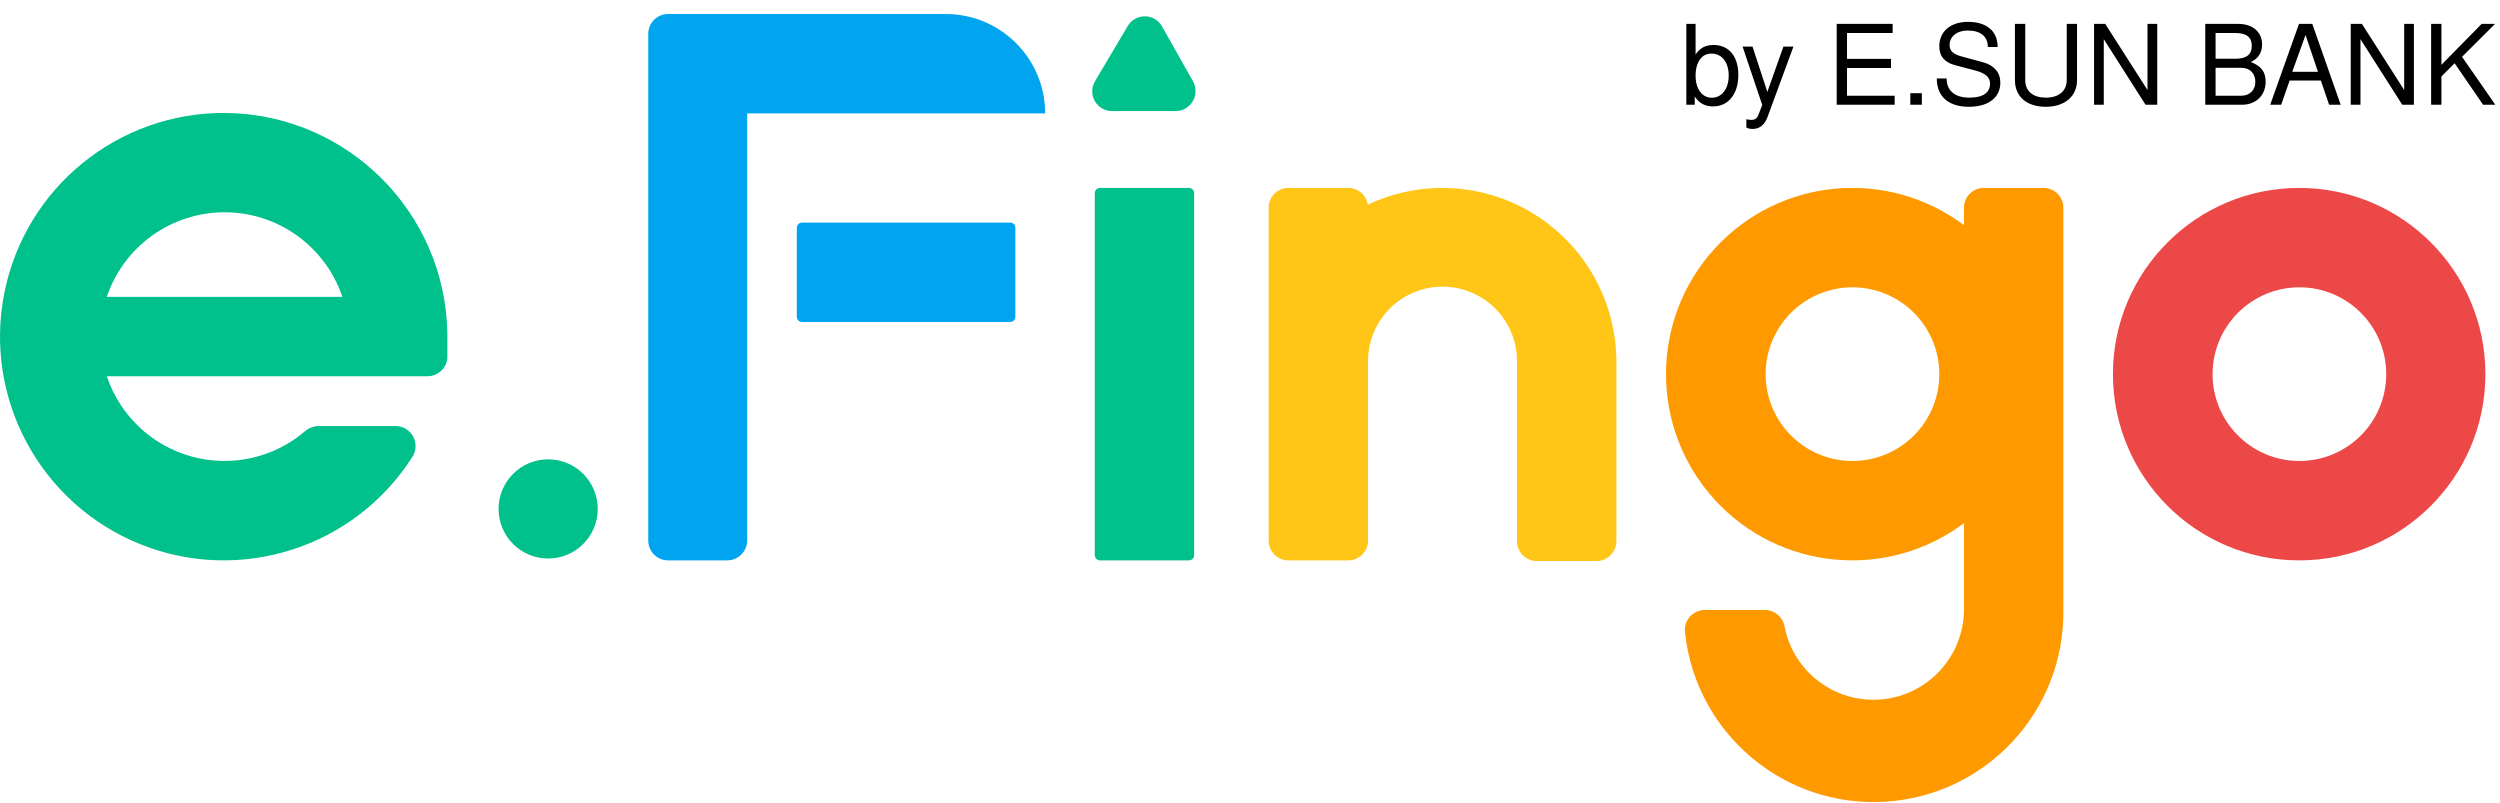
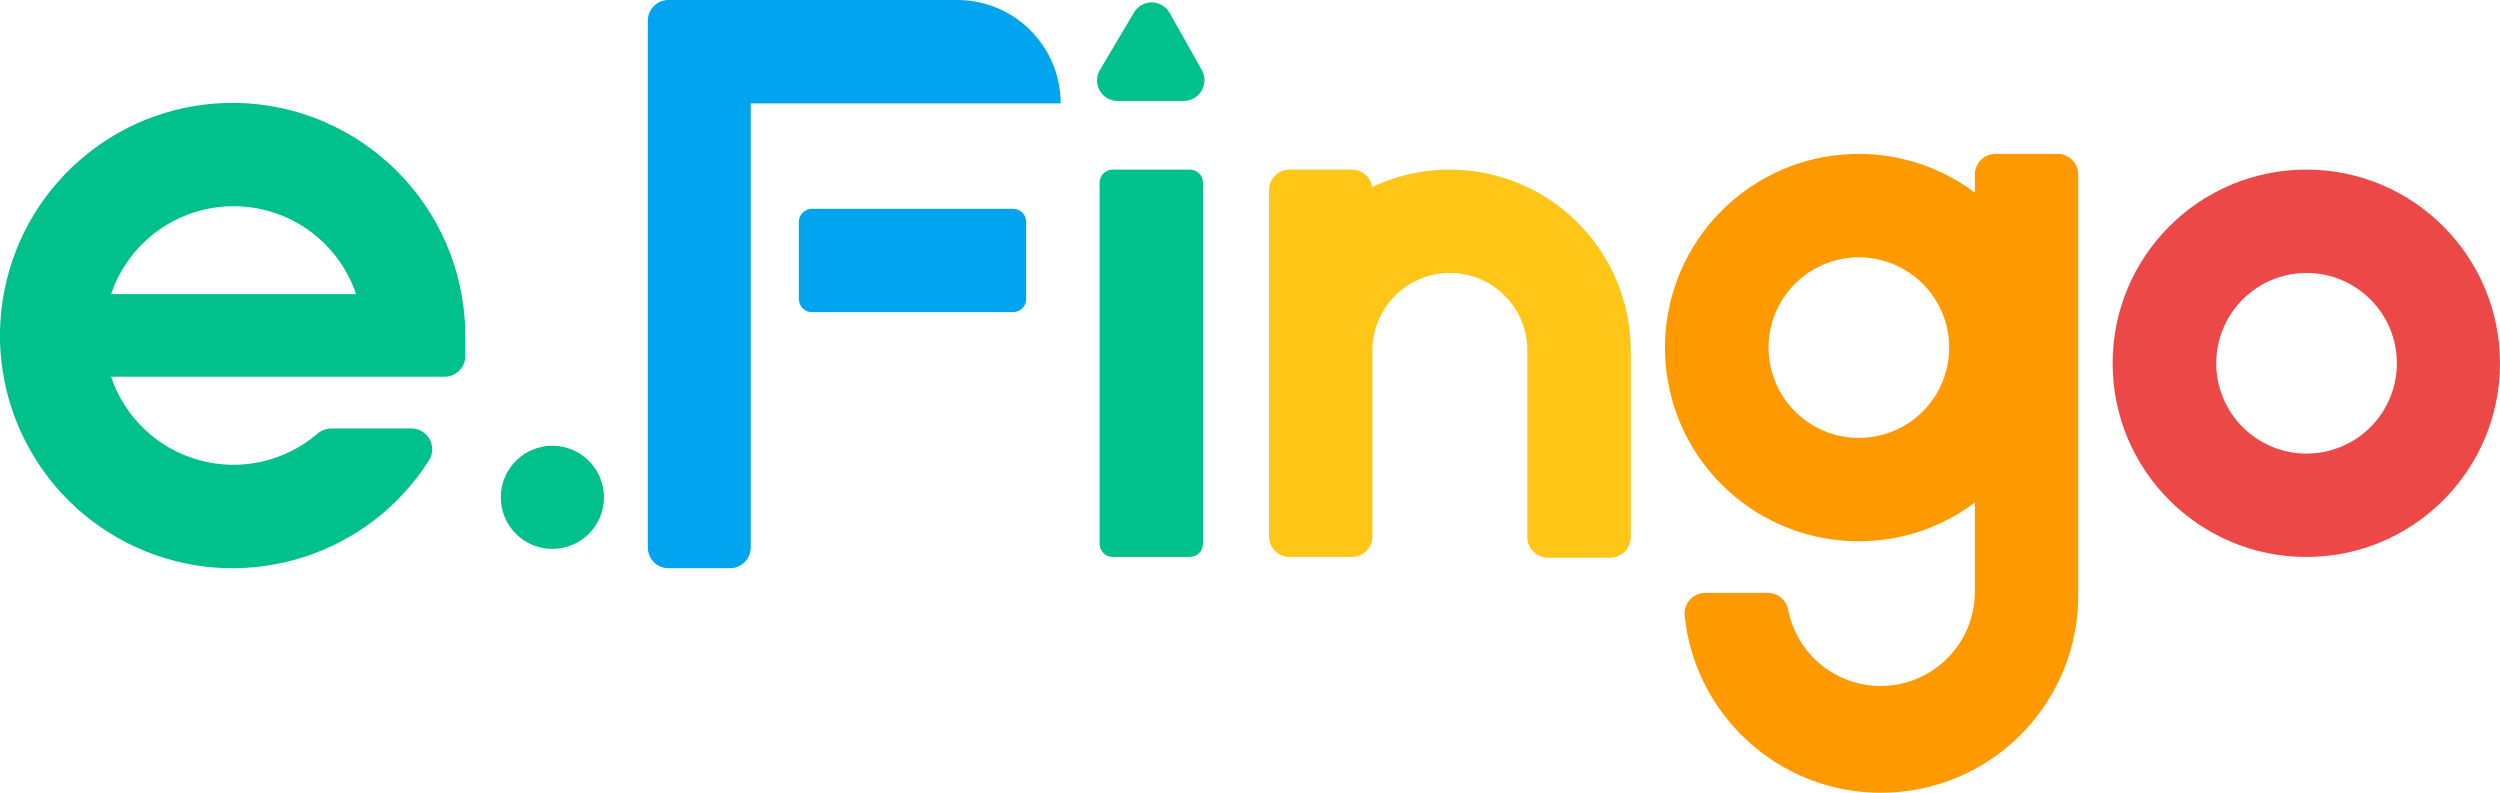
- <svg xmlns="http://www.w3.org/2000/svg" width="405.67" height="130.16" viewBox="0 0 405.67 130.16">
-   <g id="Group_3272" data-name="Group 3272" transform="translate(5182.67 22534)">
-     <rect id="Rectangle_1" data-name="Rectangle 1" width="35.47" height="16.129" rx="0.85" transform="translate(-5053.378 -22497.879)" fill="#00a4ef" />
-     <path id="Path_12" data-name="Path 12" d="M110.894,35.649h0A28.255,28.255,0,0,0,70.552,10.19a3.211,3.211,0,0,0-3.211-2.72h-9.67a3.211,3.211,0,0,0-3.211,3.211V64.7a3.211,3.211,0,0,0,3.211,3.211h9.67A3.211,3.211,0,0,0,70.589,64.7V35.687h0a12.088,12.088,0,1,1,24.175,0V64.811a3.211,3.211,0,0,0,3.211,3.211h9.67a3.249,3.249,0,0,0,3.249-3.211V35.725h0Z" transform="translate(-5031.271 -22510.977)" fill="#ffc517" />
-     <path id="Path_13" data-name="Path 13" d="M120.949,7.47a30.219,30.219,0,1,0,30.219,30.219A30.219,30.219,0,0,0,120.949,7.47Zm0,44.309a14.09,14.09,0,1,1,14.127-14.09,14.09,14.09,0,0,1-14.127,14.09Z" transform="translate(-4930.536 -22510.977)" fill="#ed4848" />
-     <rect id="Rectangle_2" data-name="Rectangle 2" width="16.129" height="60.438" rx="0.85" transform="translate(-5005.028 -22503.506)" fill="#00c08b" />
-     <path id="Path_14" data-name="Path 14" d="M132.8,7.47h-9.67a3.211,3.211,0,0,0-3.249,3.211v2.833a30.219,30.219,0,1,0,0,48.35v14.09A14.694,14.694,0,0,1,90.757,78.6a3.249,3.249,0,0,0-3.173-2.644H77.838a3.249,3.249,0,0,0-3.211,3.777,30.786,30.786,0,0,0,61.382-3.777V10.681A3.211,3.211,0,0,0,132.8,7.47Zm-31.05,44.309a14.09,14.09,0,1,1,9.987-4.113,14.09,14.09,0,0,1-9.987,4.113Z" transform="translate(-4983.861 -22510.977)" fill="#f90" />
-     <path id="Path_15" data-name="Path 15" d="M76.085,0H31.021A3.211,3.211,0,0,0,27.81,3.211V85.444a3.211,3.211,0,0,0,3.211,3.211h9.595a3.249,3.249,0,0,0,3.249-3.211V16.129h48.35A16.129,16.129,0,0,0,76.085,0Z" transform="translate(-5105.288 -22531.725)" fill="#00a4ef" />
-     <circle id="Ellipse_1" data-name="Ellipse 1" cx="8.046" cy="8.046" r="8.046" transform="translate(-5101.767 -22459.463)" fill="#00c08b" />
-     <path id="Path_16" data-name="Path 16" d="M58.2,1.729a3.211,3.211,0,0,0-5.591,0l-5.288,8.915a3.211,3.211,0,0,0,2.8,4.835H60.432a3.249,3.249,0,0,0,2.8-4.835Z" transform="translate(-5052.315 -22531.451)" fill="#00c08b" />
-     <path id="Path_17" data-name="Path 17" d="M36.67,4.252A36.3,36.3,0,1,0,66.889,60.044a3.249,3.249,0,0,0-2.569-4.986H51.666a3.437,3.437,0,0,0-2.153.793,20.133,20.133,0,0,1-32.221-8.877H69.344a3.249,3.249,0,0,0,3.211-2.909v-4.08A36.376,36.376,0,0,0,36.67,4.252ZM17.292,34.093a20.171,20.171,0,0,1,38.227,0Z" transform="translate(-5182.632 -22519.922)" fill="#00c08b" />
-     <text id="by_E.SUN_BANK" data-name="by E.SUN BANK" transform="translate(-4910 -22517)" font-size="18" font-family="HelveticaNeue, Helvetica Neue">
-       <tspan x="0" y="0">by E.SUN BANK</tspan>
-     </text>
+ <svg xmlns="http://www.w3.org/2000/svg" width="161.861" height="51.325" viewBox="0 0 161.861 51.325">
+   <g id="Group_3344" data-name="Group 3344" transform="translate(-4542.55 -5646.676)">
+     <rect id="Rectangle_1" data-name="Rectangle 1" width="14.719" height="6.693" rx="0.85" transform="translate(4594.27 5660.193)" fill="#00a4ef" />
+     <path id="Path_12" data-name="Path 12" d="M77.879,19.164h0A11.725,11.725,0,0,0,61.138,8.6,1.332,1.332,0,0,0,59.805,7.47H55.792A1.332,1.332,0,0,0,54.46,8.8V31.218a1.332,1.332,0,0,0,1.332,1.332h4.013a1.332,1.332,0,0,0,1.348-1.332V19.179h0a5.016,5.016,0,1,1,10.032,0V31.265A1.332,1.332,0,0,0,72.518,32.6h4.013a1.348,1.348,0,0,0,1.348-1.332V19.2h0Z" transform="translate(4570.252 5650.185)" fill="#ffc517" />
+     <path id="Path_13" data-name="Path 13" d="M103.27,7.47a12.54,12.54,0,1,0,12.54,12.54A12.54,12.54,0,0,0,103.27,7.47Zm0,18.387a5.847,5.847,0,1,1,5.863-5.847A5.847,5.847,0,0,1,103.27,25.857Z" transform="translate(4588.6 5650.186)" fill="#ed4848" />
+     <rect id="Rectangle_2" data-name="Rectangle 2" width="6.693" height="25.08" rx="0.85" transform="translate(4613.744 5657.656)" fill="#00c08b" />
+     <path id="Path_14" data-name="Path 14" d="M96.955,7.47H92.942A1.332,1.332,0,0,0,91.594,8.8V9.978a12.54,12.54,0,1,0,0,20.064v5.847a6.1,6.1,0,0,1-12.086,1.1,1.348,1.348,0,0,0-1.317-1.1H74.148a1.348,1.348,0,0,0-1.332,1.568,12.775,12.775,0,0,0,25.472-1.568V8.8A1.332,1.332,0,0,0,96.955,7.47ZM84.07,25.857a5.847,5.847,0,1,1,4.144-1.707,5.847,5.847,0,0,1-4.144,1.707Z" transform="translate(4578.816 5649.171)" fill="#f90" />
+     <path id="Path_15" data-name="Path 15" d="M47.843,0h-18.7A1.332,1.332,0,0,0,27.81,1.332V35.457a1.332,1.332,0,0,0,1.332,1.332h3.982a1.348,1.348,0,0,0,1.348-1.332V6.693H54.536A6.693,6.693,0,0,0,47.843,0Z" transform="translate(4556.685 5646.676)" fill="#00a4ef" />
+     <circle id="Ellipse_1" data-name="Ellipse 1" cx="3.339" cy="3.339" r="3.339" transform="translate(4574.974 5675.536)" fill="#00c08b" />
+     <path id="Path_16" data-name="Path 16" d="M51.581.775a1.332,1.332,0,0,0-2.32,0l-2.195,3.7a1.332,1.332,0,0,0,1.16,2.006h4.279a1.348,1.348,0,0,0,1.16-2.006Z" transform="translate(4566.695 5646.732)" fill="#00c08b" />
+     <path id="Path_17" data-name="Path 17" d="M15.2,4.25A15.064,15.064,0,1,0,27.735,27.4a1.348,1.348,0,0,0-1.066-2.069H21.418a1.426,1.426,0,0,0-.893.329A8.355,8.355,0,0,1,7.154,21.979h21.6a1.348,1.348,0,0,0,1.332-1.207V19.079A15.1,15.1,0,0,0,15.2,4.25ZM7.154,16.634a8.371,8.371,0,0,1,15.863,0Z" transform="translate(4542.587 5649.087)" fill="#00c08b" />
  </g>
</svg>
